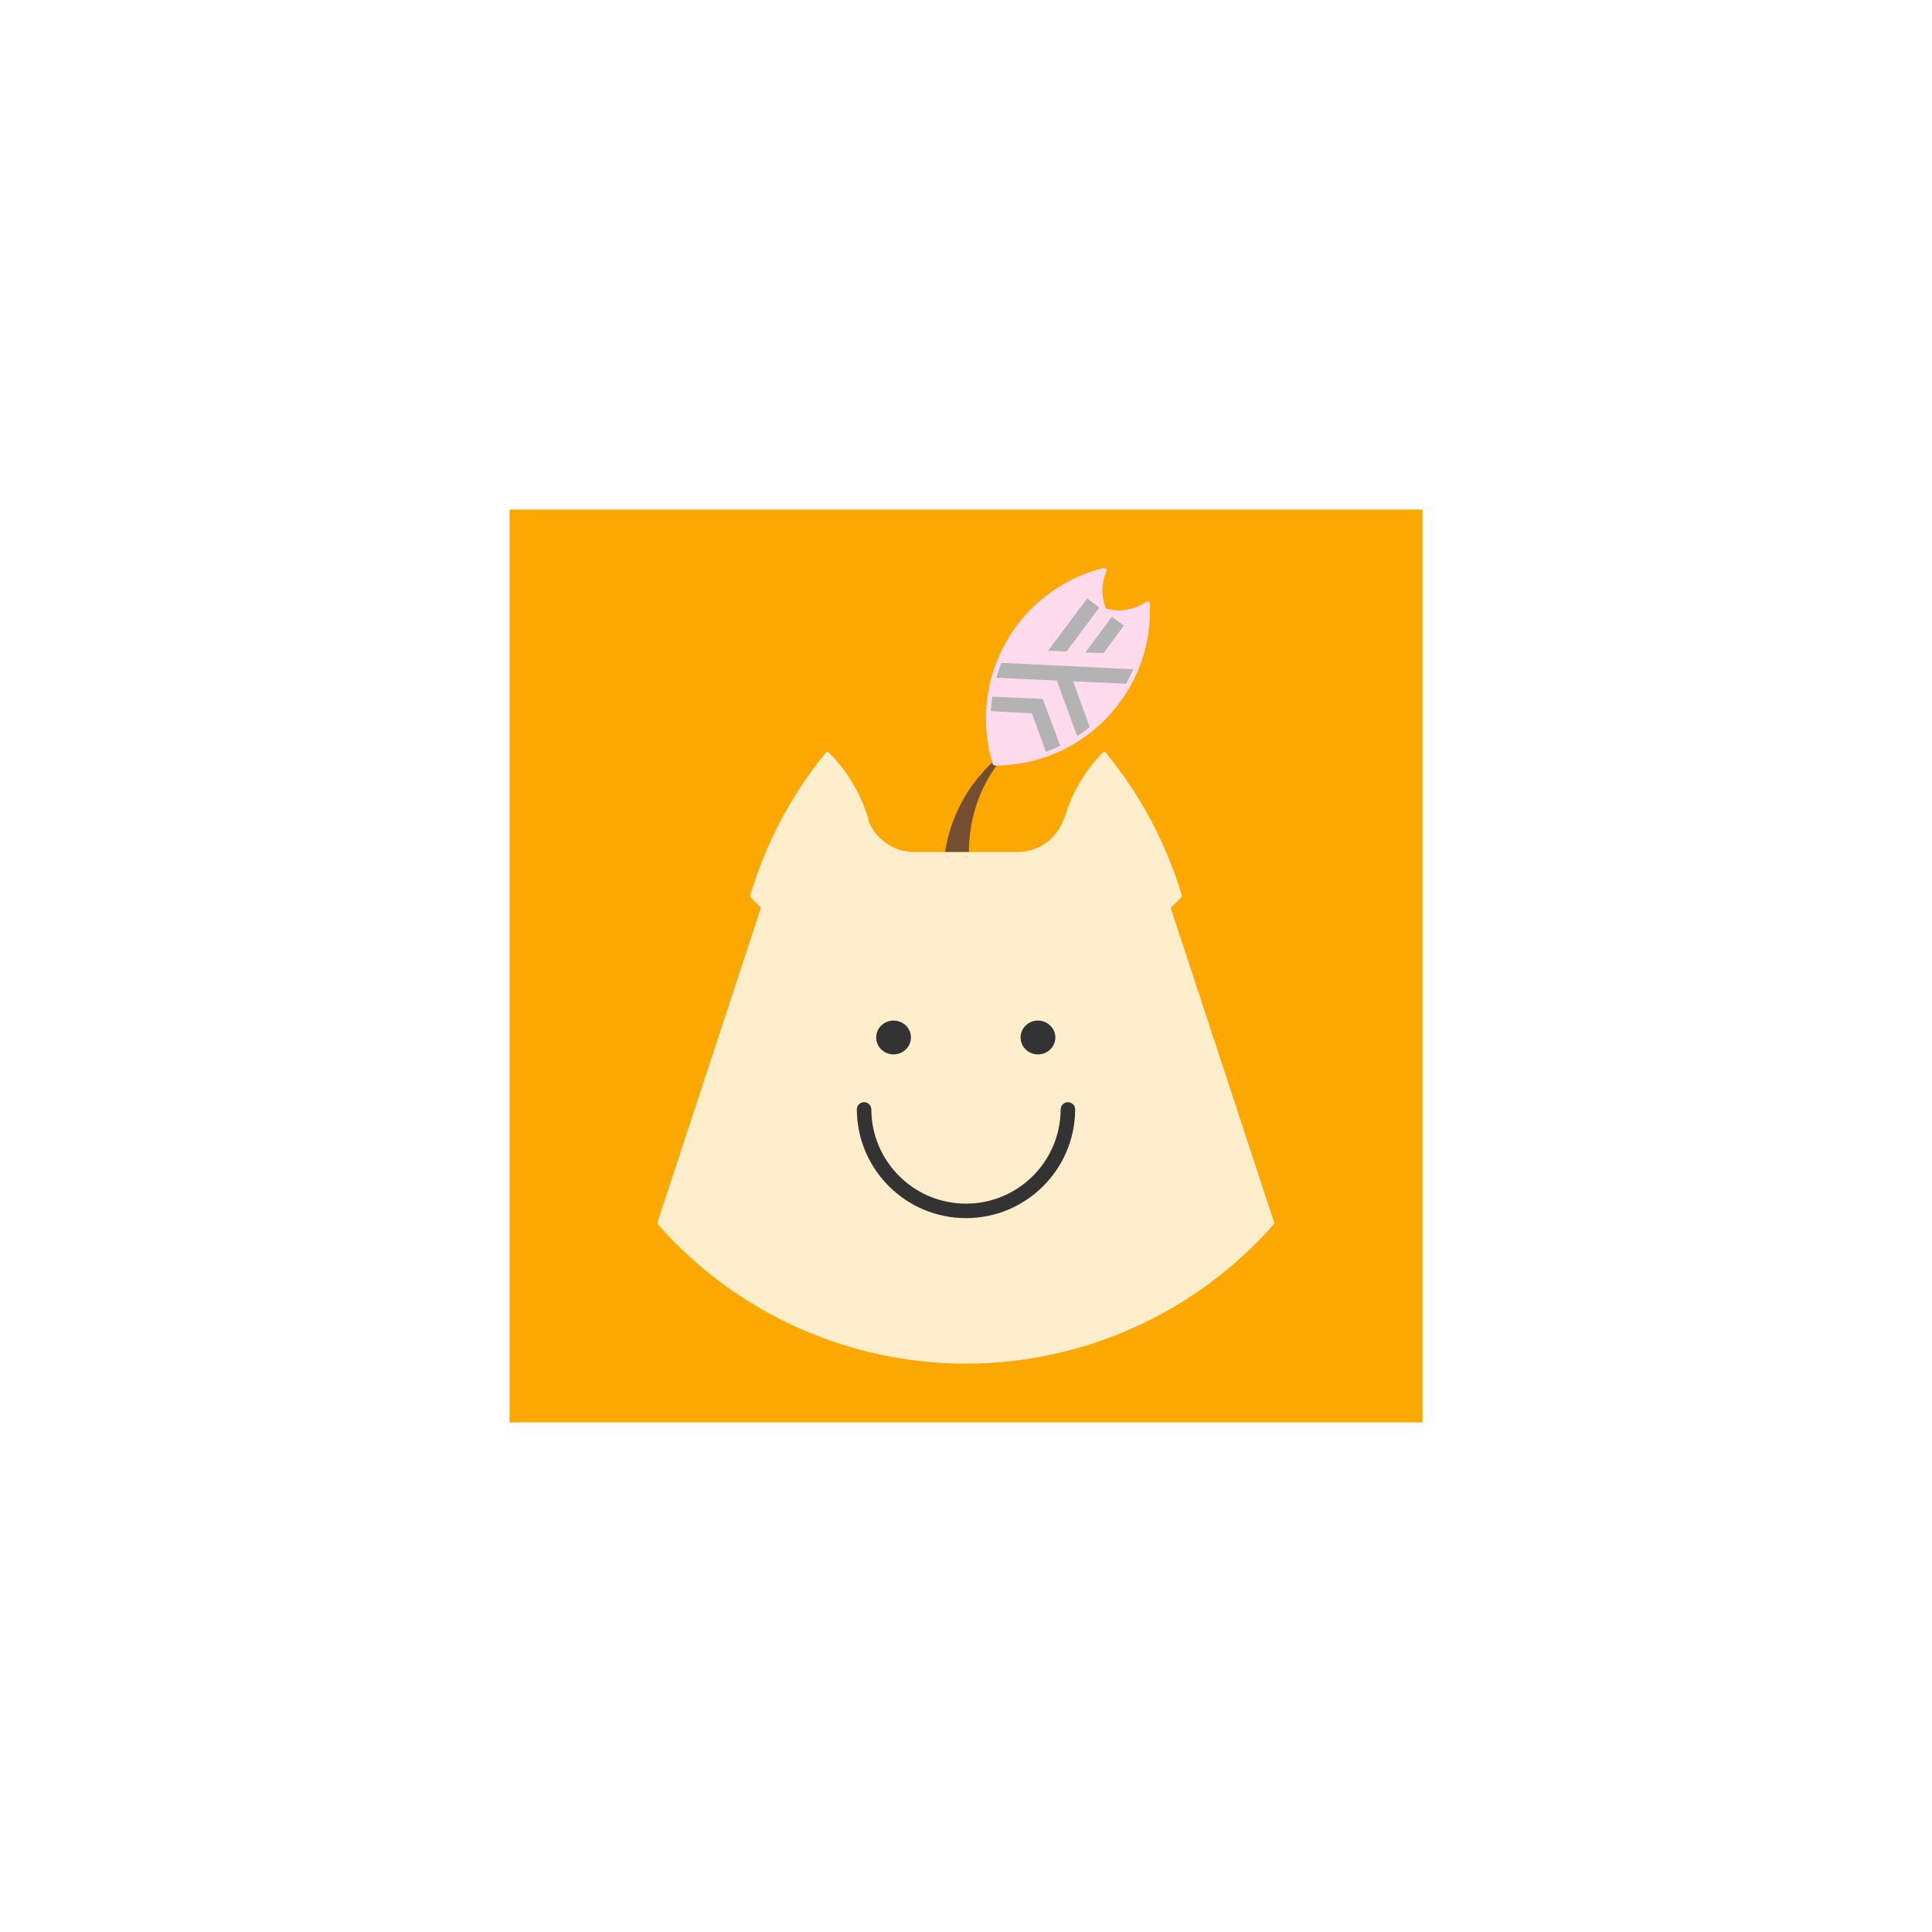
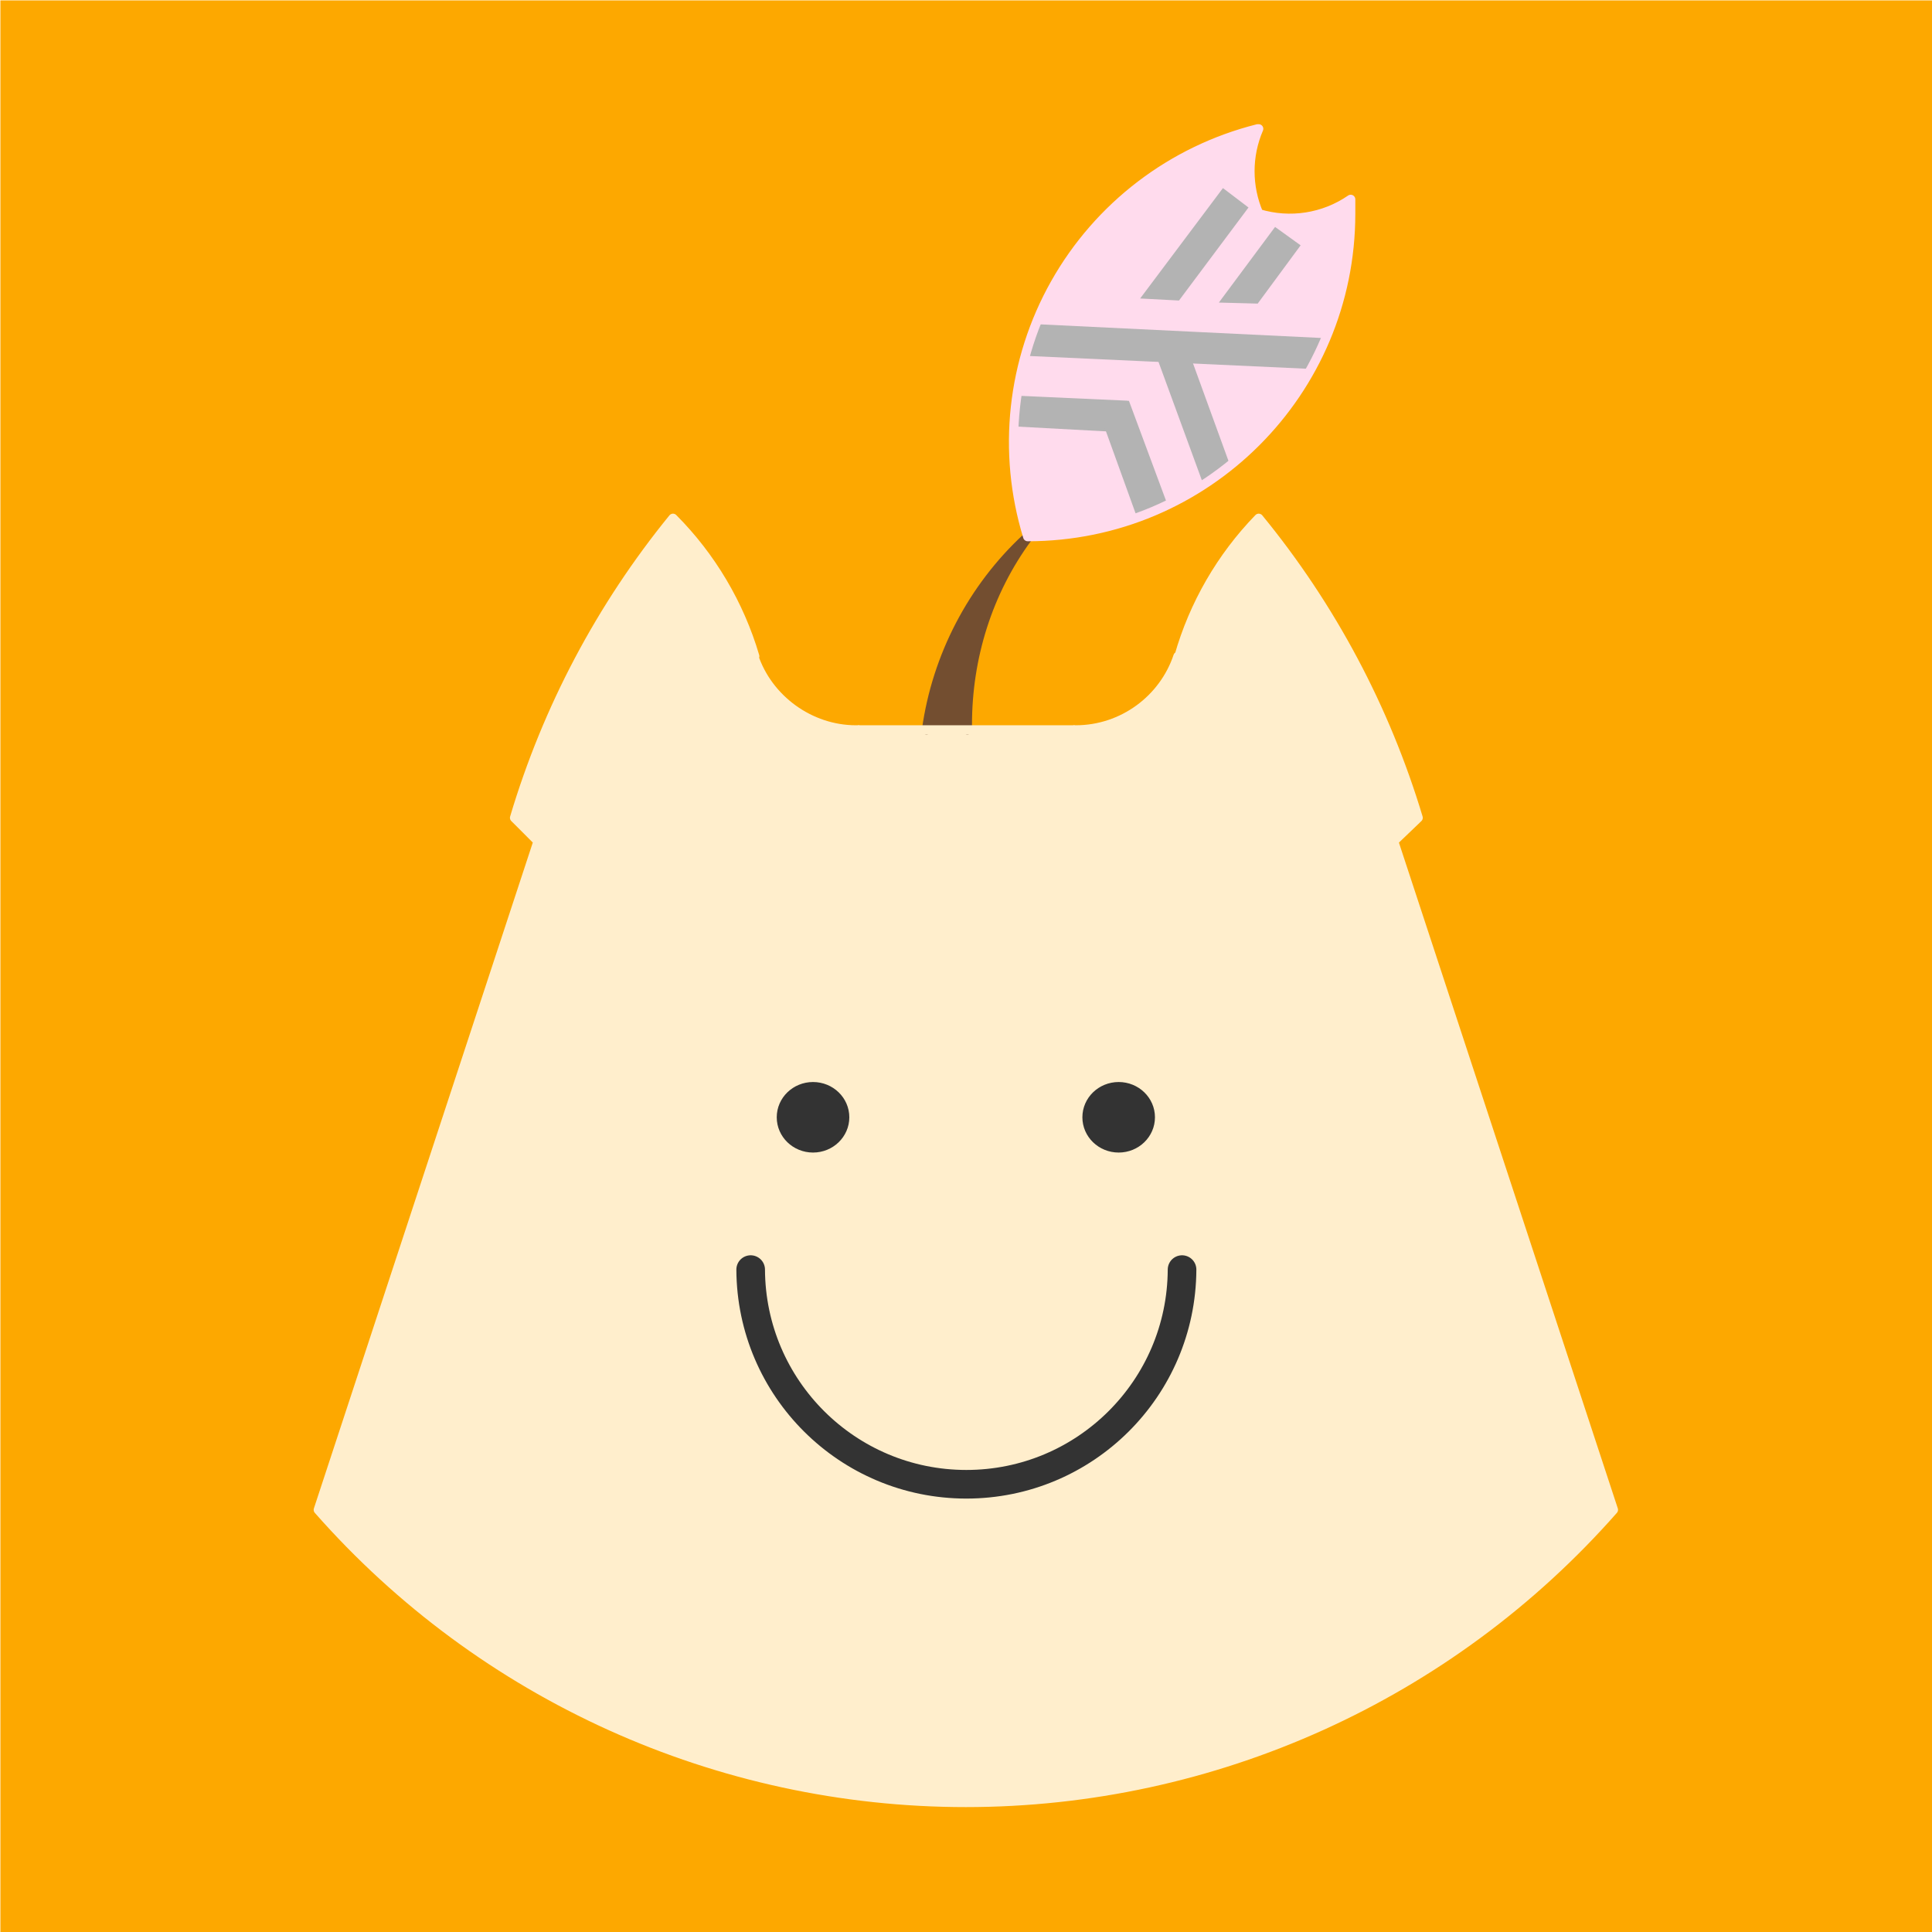
- <svg xmlns="http://www.w3.org/2000/svg" viewBox="0 0 400 400">
+ <svg xmlns="http://www.w3.org/2000/svg" viewBox="0 0 200 200">
  <defs />
  <defs>
    <clipPath id="a" clipPathUnits="userSpaceOnUse">
      <path fill="none" stroke="#000" stroke-linecap="round" d="M105.5 105.5h189v189h-189z" />
    </clipPath>
  </defs>
-   <path fill="#fda800" stroke="#000" stroke-linecap="round" d="M-2.6-1.3h405.1v402.5H-2.6z" clip-path="url(#a)" />
-   <g transform="translate(118.6 -26.8)">
-     <path fill="#ffdbed" d="M110 145c-.9 2.5-1.4 3.2-.5 7 .4 1.4.3 1.2 1.2 1.4 3.5.2 5.2.3 8.3-1.6a31.6 31.6 0 01-31.7 33 31.7 31.7 0 0122.6-39.9z" />
-     <path fill="#734e30" d="M77.5 203.4c.9-6.3 3.6-12.4 9.8-18.6a30.9 30.9 0 00-5.8 18.7h-4z" />
-     <path fill="#fec" d="M79.4 308.6A85.7 85.7 0 0118 280l21.5-65.4-1.2-1.2-1.1-1.1.9-2.8a80 80 0 0114.7-26.3c.2 0 3.4 4 4.3 5.4 1 1.5 2.5 4.8 3 6.2.6 2 1.2 3.4 2 4.7 1.6 2.2 4.3 3.6 6.9 4 1.6.4 24 .2 25.6 0 1.8-.4 3.7-1.6 5.1-3 1.4-1.4 2-2.7 2.8-5.2A35.4 35.4 0 01110 183a86.7 86.7 0 0115.2 27.8l.4 1.4-1 1-1.4 1.3 21.5 65.5-2.4 2.6a83.8 83.8 0 01-63 26z" />
-     <ellipse cx="66.4" cy="241.6" fill="#333" stroke="#333" stroke-linecap="round" rx="3.1" ry="3" />
-     <ellipse cx="96.3" cy="241.6" fill="#333" stroke="#333" stroke-linecap="round" rx="3.1" ry="3" />
-     <path fill="none" stroke="#333" stroke-linecap="round" stroke-width="3" d="M102.5 256.5a21.1 21.1 0 01-21.1 21 21.1 21.1 0 01-21.1-21" />
-     <g fill="none" stroke="#734e30" stroke-linecap="round">
-       <path d="M81.5 203.7v-.5c0-6.6 2-13 5.9-18.3M77.5 203.7c1-7.2 4.5-13.9 9.8-18.8" />
-     </g>
-     <g fill="none" stroke="#fec">
-       <path stroke-linecap="round" d="M18 280l21.5-65.4M37.2 212.3l2.3 2.3M144.7 280A84.4 84.4 0 0118 280M52.7 183a32 32 0 018 13.5M37.2 212.3A84.7 84.7 0 0152.7 183M70.8 203.7h-.2c-4.5 0-8.6-3-10-7.2M110 183a32 32 0 00-7.8 13.5M92 203.7h.1c4.6 0 8.6-3 10-7.2M144.7 280l-21.5-65.4M125.6 212.3l-2.4 2.3M125.6 212.3A84.7 84.7 0 00110 183" />
-       <path d="M70.8 203.7H92" />
-     </g>
-     <g fill="#b3b3b3">
-       <path d="M88 164a25.6 30.3 4 00-1 3.1l28.3 1.3a31.9 38 31.5 001.6-3zM86.1 171a25.6 30.3 4 00-.3 3l11.1.6.3-3.1z" />
-       <path d="M97.3 171.5l-3 .9 3.9 10.8a31.9 38 55.6 003-1.2zM102.5 164.9l-3 .9 5.2 14.2a31.9 38 55.6 00.6-.4 31.9 38 55.6 002-1.5zM106.5 150.7l-8.1 10.8 3.8.2 6.8-9.1zM111.6 154.5l-5.5 7.4 3.8.1 4.2-5.7z" />
-     </g>
-     <g fill="none" stroke="#ffdbed" stroke-linecap="round">
-       <path d="M119 151.8v1.4a31.6 31.6 0 01-31.6 31.6M87.4 184.8a31.6 31.6 0 0122.5-39.9M110 153.2a10.5 10.5 0 010-8.3M119 151.8a10.5 10.5 0 01-9 1.4" />
+   <g stroke-width=".9">
+     <path fill="#fda800" stroke="#000" stroke-linecap="round" d="M-2.6-1.3h405.1v402.5H-2.6z" clip-path="url(#a)" transform="translate(-111.6 -111.6) scale(1.0582)" />
+     <g transform="translate(13.9 -140) scale(1.0582)">
+       <path fill="#ffdbed" d="M110 145c-.9 2.5-1.4 3.2-.5 7 .4 1.4.3 1.2 1.2 1.4 3.5.2 5.2.3 8.3-1.6a31.6 31.6 0 01-31.7 33 31.7 31.7 0 0122.6-39.9z" />
+       <path fill="#734e30" d="M77.5 203.4c.9-6.3 3.6-12.4 9.8-18.6a30.9 30.9 0 00-5.8 18.7h-4z" />
+       <path fill="#fec" d="M79.4 308.6A85.7 85.7 0 0118 280l21.5-65.4-1.2-1.2-1.1-1.1.9-2.8a80 80 0 0114.7-26.3c.2 0 3.4 4 4.3 5.4 1 1.5 2.5 4.8 3 6.2.6 2 1.2 3.4 2 4.7 1.6 2.2 4.3 3.6 6.9 4 1.6.4 24 .2 25.6 0 1.8-.4 3.7-1.6 5.1-3 1.4-1.4 2-2.7 2.8-5.2A35.4 35.4 0 01110 183a86.7 86.7 0 0115.2 27.8l.4 1.4-1 1-1.4 1.3 21.5 65.5-2.4 2.6a83.8 83.8 0 01-63 26z" />
+       <ellipse cx="66.4" cy="241.6" fill="#333" stroke="#333" stroke-linecap="round" rx="3.1" ry="3" />
+       <ellipse cx="96.3" cy="241.6" fill="#333" stroke="#333" stroke-linecap="round" rx="3.1" ry="3" />
+       <path fill="none" stroke="#333" stroke-linecap="round" stroke-width="2.8" d="M102.5 256.5a21.1 21.1 0 01-21.1 21 21.1 21.1 0 01-21.1-21" />
+       <g fill="none" stroke="#734e30" stroke-linecap="round">
+         <path d="M81.5 203.7v-.5c0-6.6 2-13 5.9-18.3M77.5 203.7c1-7.2 4.5-13.9 9.8-18.8" />
+       </g>
+       <g fill="none" stroke="#fec">
+         <path stroke-linecap="round" d="M18 280l21.5-65.4M37.2 212.3l2.3 2.3M144.7 280A84.4 84.4 0 0118 280M52.7 183a32 32 0 018 13.5M37.2 212.3A84.7 84.7 0 0152.7 183M70.8 203.7h-.2c-4.5 0-8.6-3-10-7.2M110 183a32 32 0 00-7.8 13.5M92 203.7h.1c4.6 0 8.6-3 10-7.2M144.7 280l-21.5-65.4M125.6 212.3l-2.4 2.3M125.6 212.3A84.7 84.7 0 00110 183" />
+         <path d="M70.8 203.7H92" />
+       </g>
+       <g fill="#b3b3b3">
+         <path d="M88 164a25.6 30.3 4 00-1 3.1l28.3 1.3a31.9 38 31.5 001.6-3zM86.1 171a25.6 30.3 4 00-.3 3l11.1.6.3-3.1z" />
+         <path d="M97.3 171.5l-3 .9 3.9 10.8a31.9 38 55.6 003-1.2zM102.5 164.9l-3 .9 5.2 14.2a31.9 38 55.6 00.6-.4 31.9 38 55.6 002-1.5zM106.5 150.7l-8.1 10.8 3.8.2 6.8-9.1zM111.6 154.5l-5.5 7.4 3.8.1 4.2-5.7z" />
+       </g>
+       <g fill="none" stroke="#ffdbed" stroke-linecap="round">
+         <path d="M119 151.8v1.4a31.6 31.6 0 01-31.6 31.6M87.4 184.8a31.6 31.6 0 0122.5-39.9M110 153.2a10.5 10.5 0 010-8.3M119 151.8a10.5 10.5 0 01-9 1.4" />
+       </g>
    </g>
  </g>
</svg>
